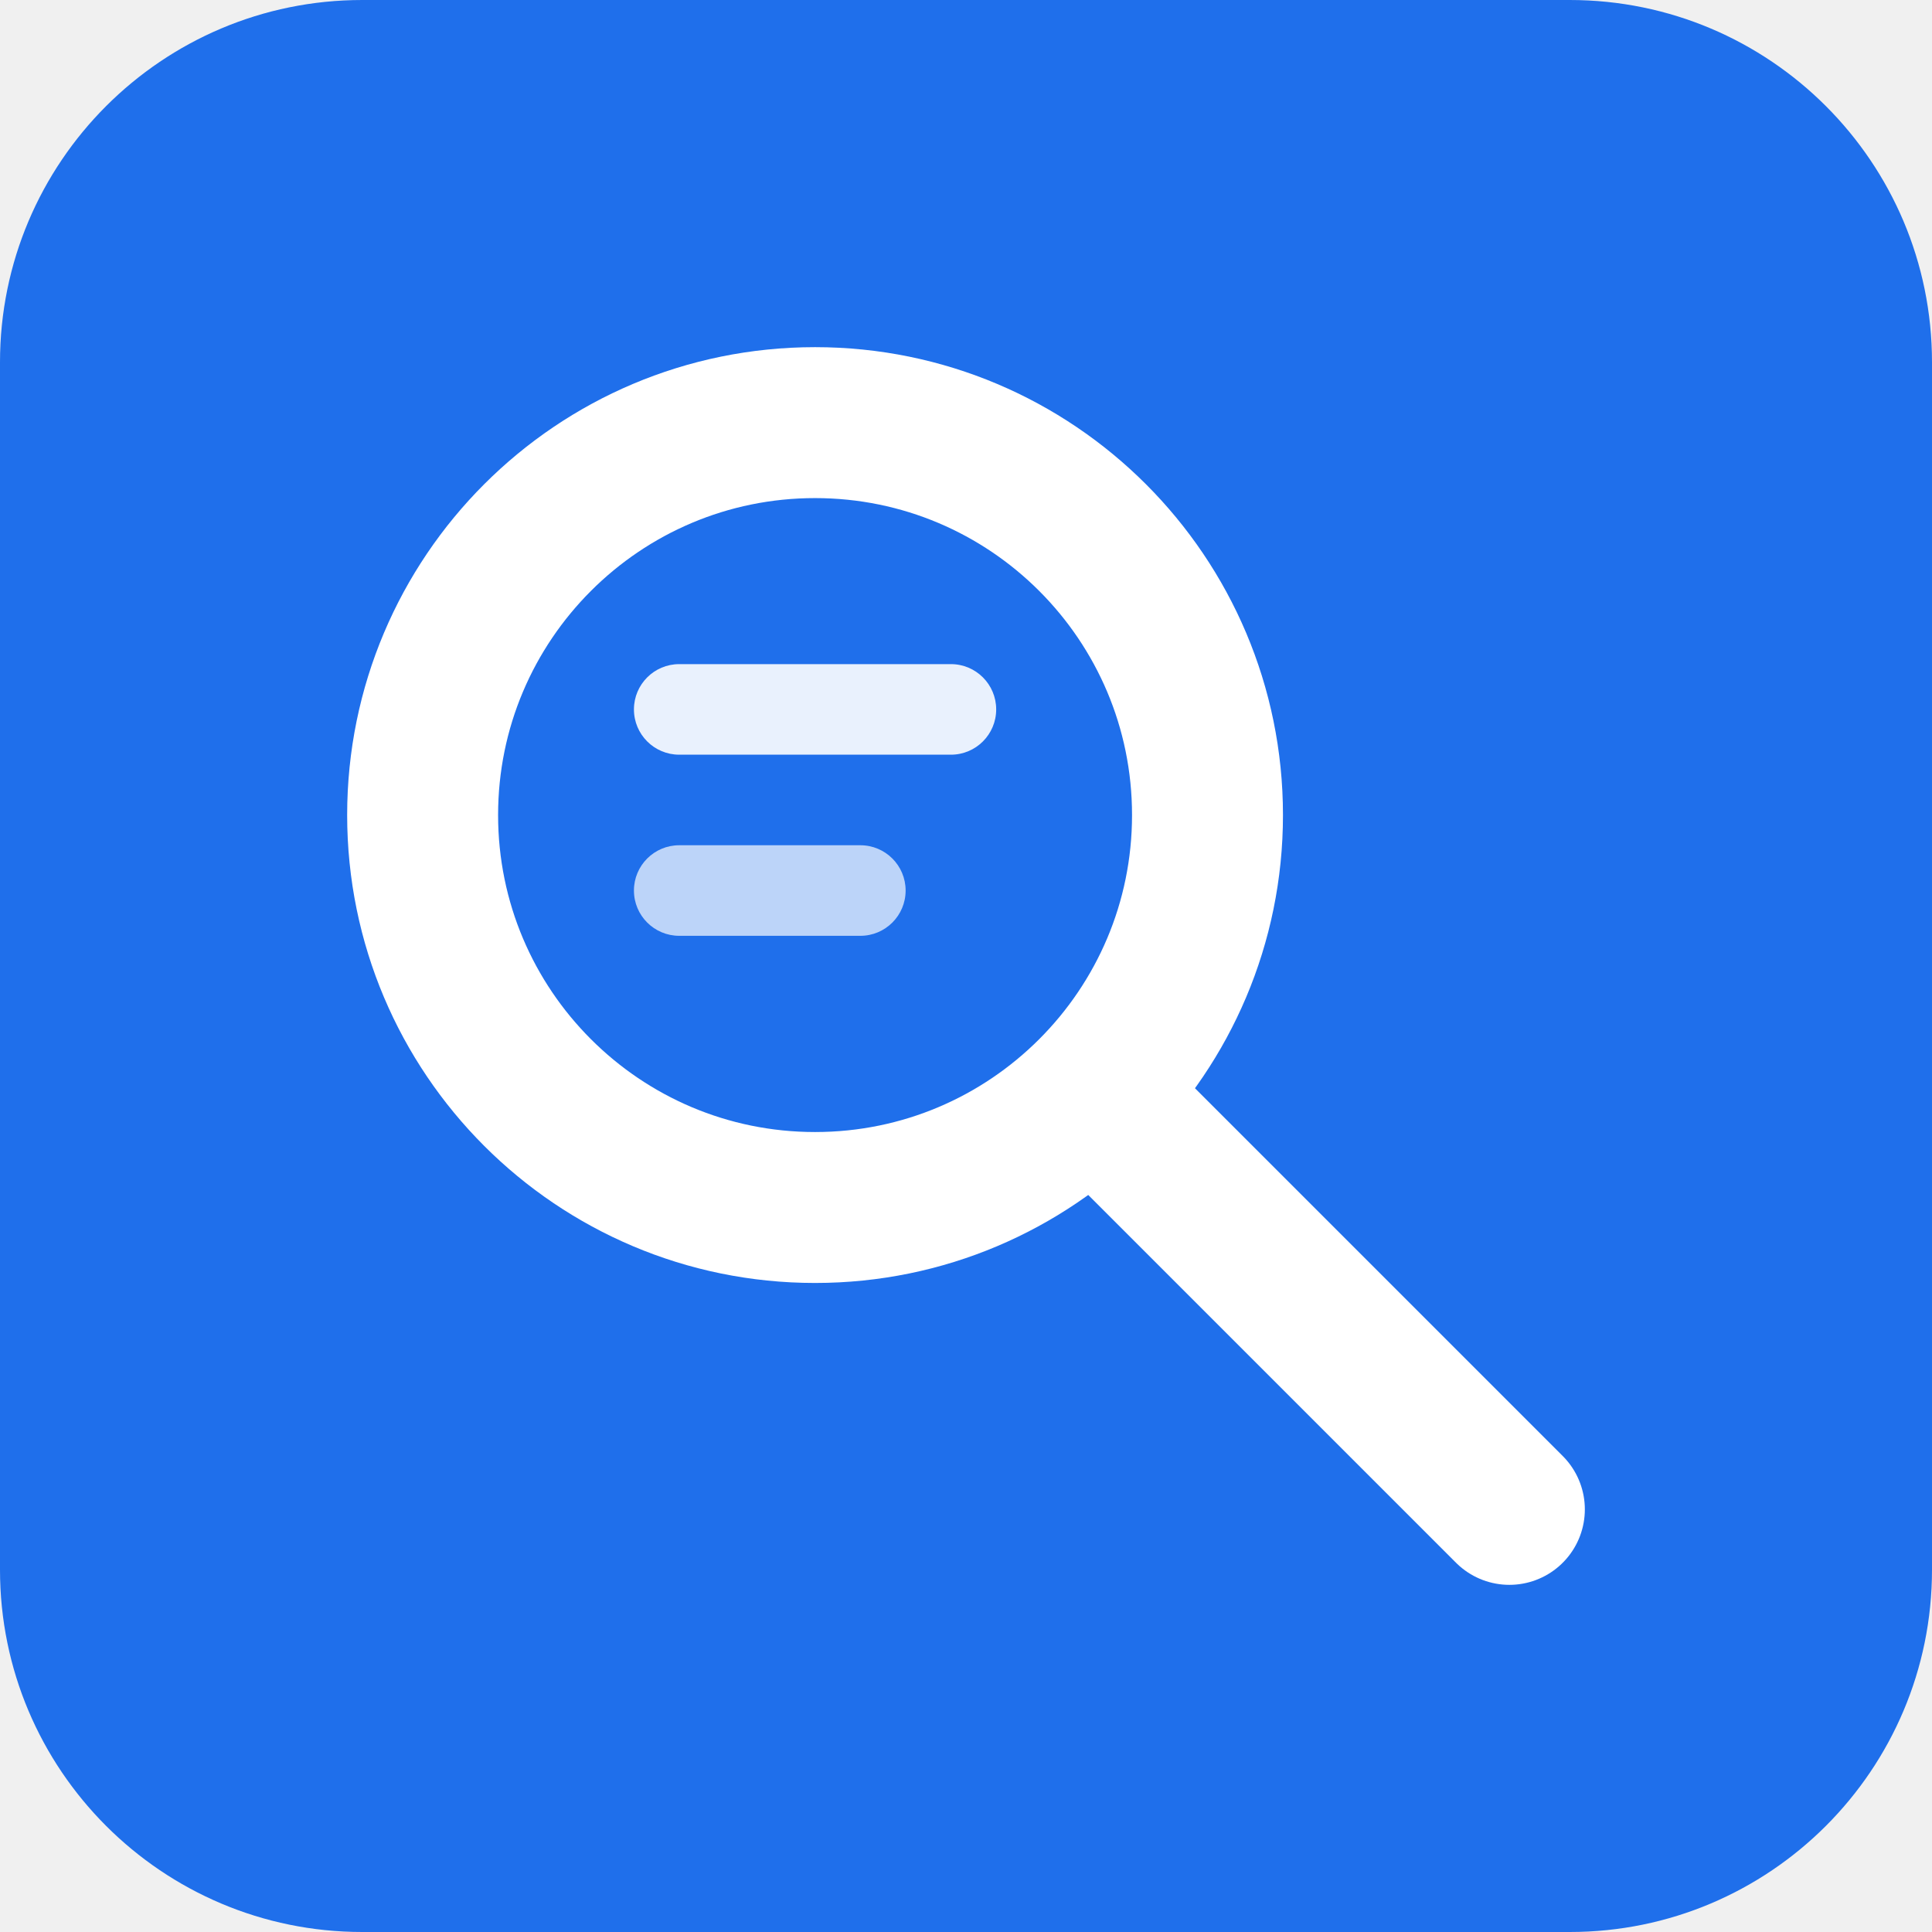
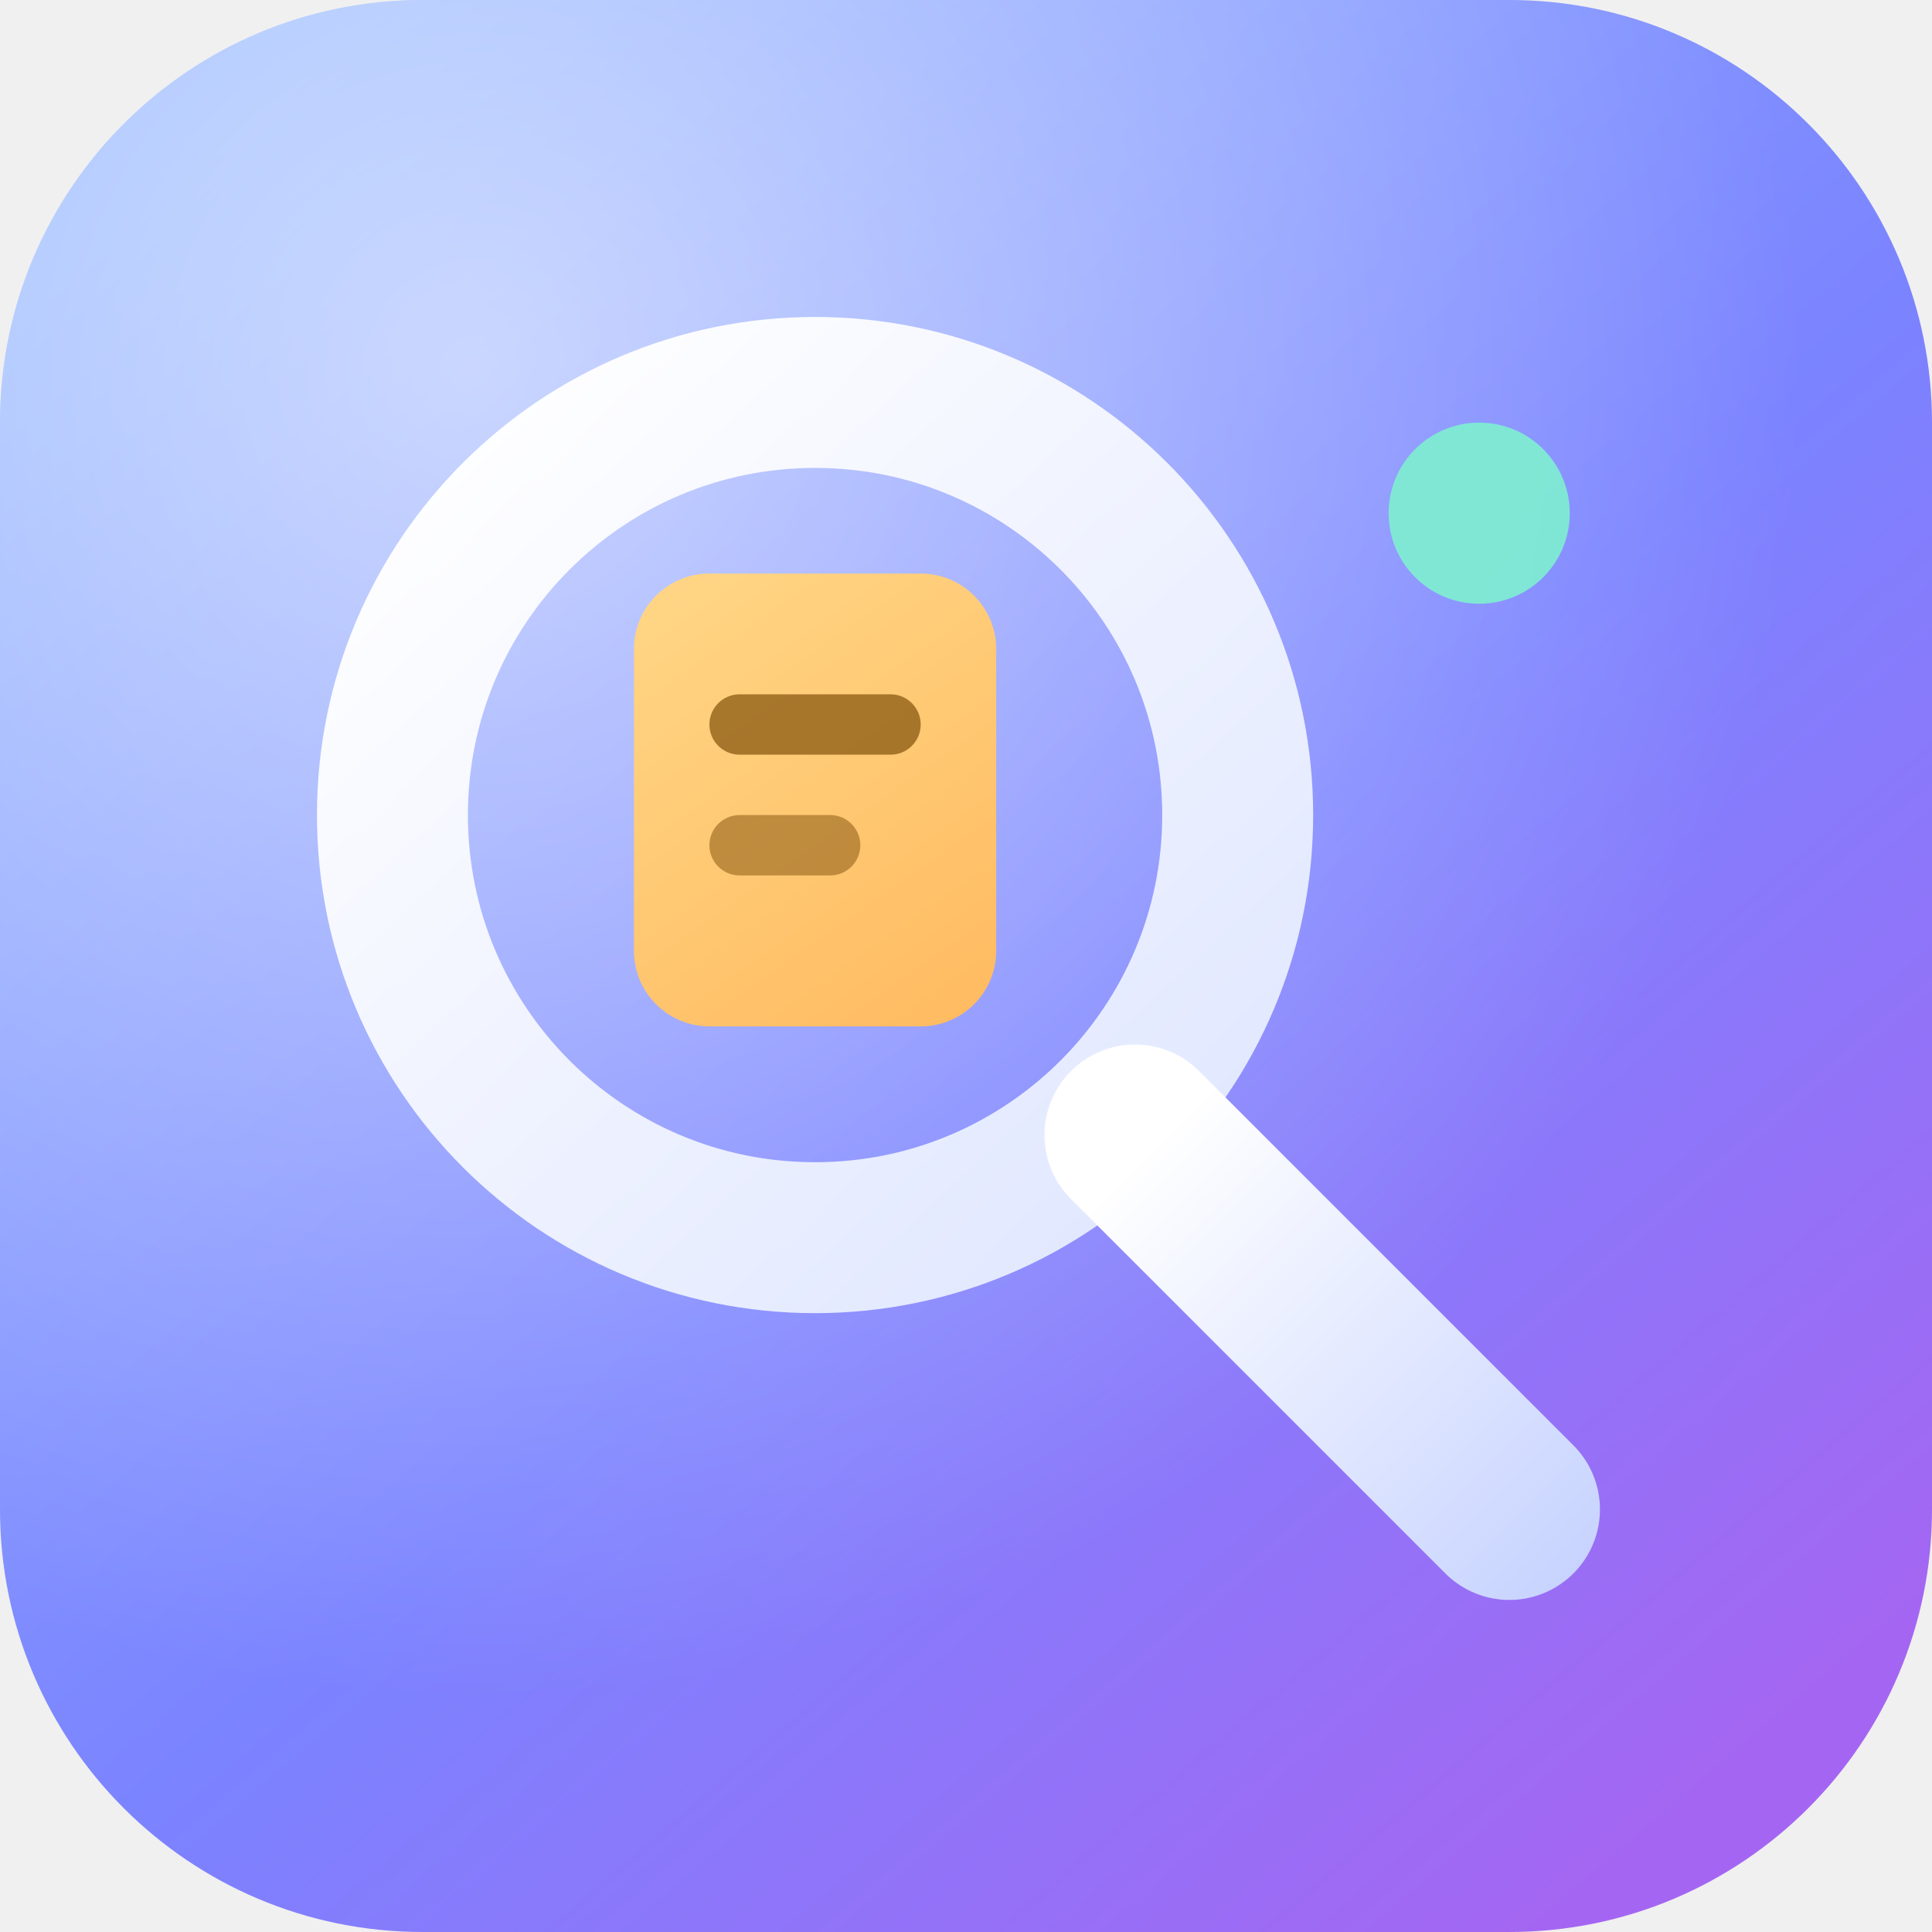
- <svg xmlns="http://www.w3.org/2000/svg" viewBox="0 0 64 64" role="img" aria-label="Local search">
-   <rect width="64" height="64" rx="12" fill="#1f6feb" />
-   <circle cx="27" cy="27" r="13" fill="none" stroke="#ffffff" stroke-width="5" />
-   <line x1="36.5" y1="36.5" x2="50" y2="50" stroke="#ffffff" stroke-width="5" stroke-linecap="round" />
-   <rect x="21" y="22" width="12" height="3" rx="1.5" fill="#ffffff" opacity="0.9" />
-   <rect x="21" y="28" width="9" height="3" rx="1.5" fill="#ffffff" opacity="0.7" />
+ <svg xmlns="http://www.w3.org/2000/svg" width="64" height="64" viewBox="0 0 64 64" role="img" aria-label="Local search">
+   <defs>
+     <linearGradient id="tile" x1="8" y1="4" x2="56" y2="60" gradientUnits="userSpaceOnUse">
+       <stop offset="0" stop-color="#8fb2ff" />
+       <stop offset="0.55" stop-color="#7b83ff" />
+       <stop offset="1" stop-color="#a466f2" />
+     </linearGradient>
+     <linearGradient id="lens" x1="14" y1="14" x2="40" y2="42" gradientUnits="userSpaceOnUse">
+       <stop offset="0" stop-color="#ffffff" />
+       <stop offset="1" stop-color="#dfe6ff" />
+     </linearGradient>
+     <linearGradient id="page" x1="20" y1="18" x2="34" y2="38" gradientUnits="userSpaceOnUse">
+       <stop offset="0" stop-color="#ffd98a" />
+       <stop offset="1" stop-color="#ffb457" />
+     </linearGradient>
+     <linearGradient id="handle" x1="38" y1="38" x2="52" y2="52" gradientUnits="userSpaceOnUse">
+       <stop offset="0" stop-color="#ffffff" />
+       <stop offset="1" stop-color="#c8d4ff" />
+     </linearGradient>
+     <radialGradient id="glow" cx="0" cy="0" r="1" gradientTransform="translate(16 12) rotate(48) scale(44)" gradientUnits="userSpaceOnUse">
+       <stop offset="0" stop-color="#ffffff" stop-opacity="0.55" />
+       <stop offset="1" stop-color="#ffffff" stop-opacity="0" />
+     </radialGradient>
+   </defs>
+   <rect width="64" height="64" rx="14" fill="url(#tile)" />
+   <rect width="64" height="64" rx="14" fill="url(#glow)" />
+   <circle cx="27" cy="27" r="14" fill="none" stroke="url(#lens)" stroke-width="5" />
+   <rect x="21" y="19" width="12" height="15" rx="2.5" fill="url(#page)" />
+   <rect x="23.5" y="23" width="7" height="2" rx="1" fill="#8a5a12" opacity="0.75" />
+   <rect x="23.5" y="27" width="5" height="2" rx="1" fill="#8a5a12" opacity="0.55" />
+   <line x1="37.6" y1="37.6" x2="50" y2="50" stroke="url(#handle)" stroke-width="6" stroke-linecap="round" />
+   <circle cx="49" cy="17" r="3" fill="#7ef0d0" opacity="0.9" />
</svg>
